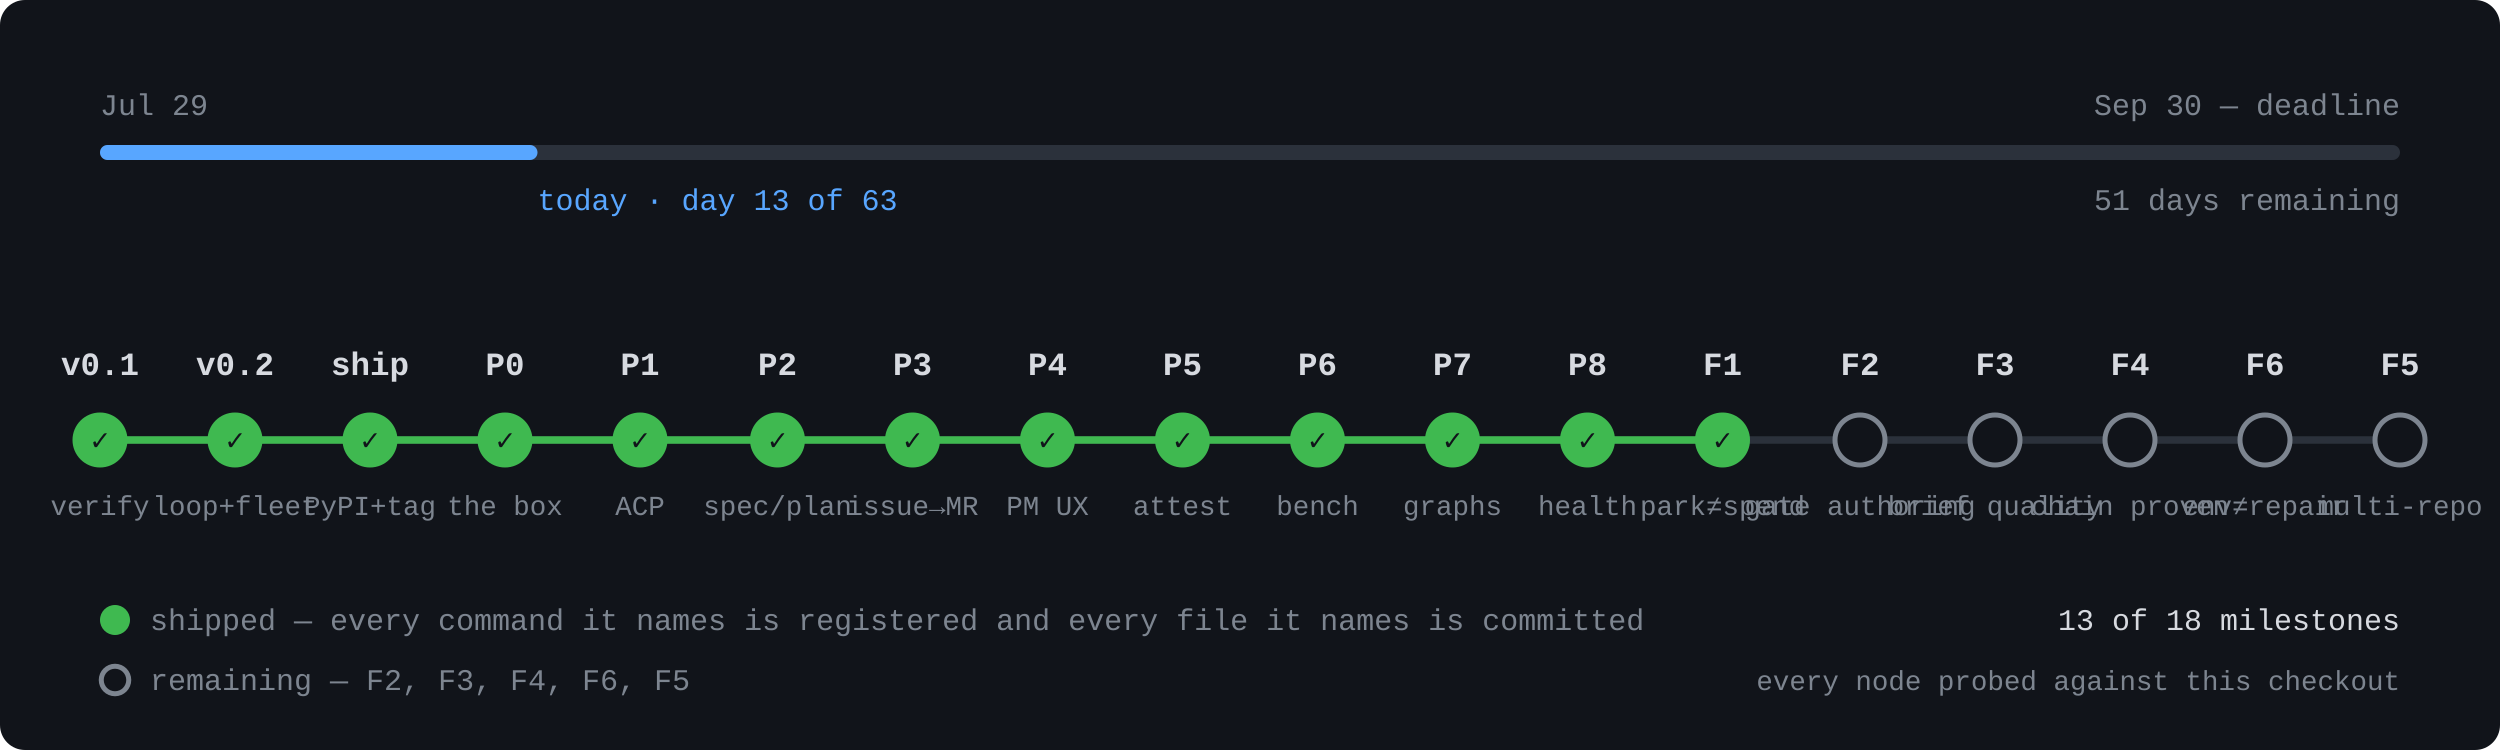
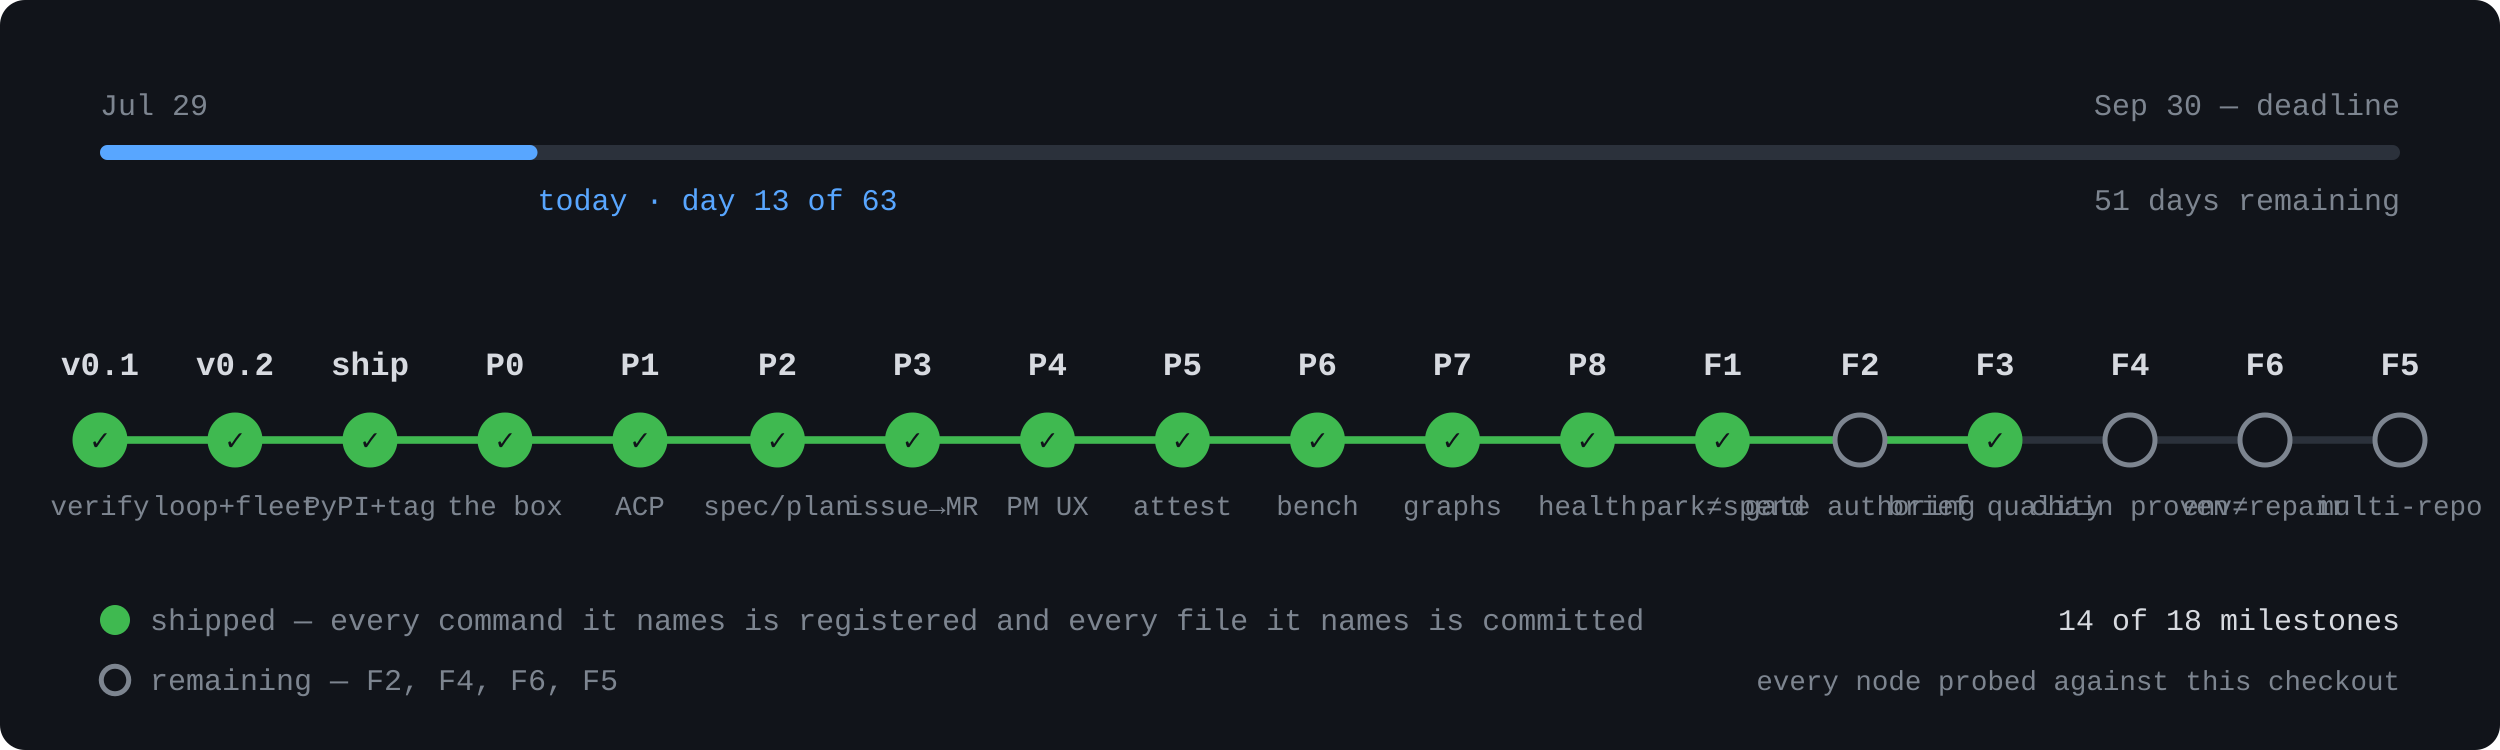
- <svg xmlns="http://www.w3.org/2000/svg" width="1000" height="300" viewBox="0 0 1000 300" font-family="ui-monospace,SFMono-Regular,'SF Mono',Menlo,Consolas,'Liberation Mono',monospace" role="img" aria-label="Wringer roadmap — 13 of 18 milestones shipped">
+ <svg xmlns="http://www.w3.org/2000/svg" width="1000" height="300" viewBox="0 0 1000 300" font-family="ui-monospace,SFMono-Regular,'SF Mono',Menlo,Consolas,'Liberation Mono',monospace" role="img" aria-label="Wringer roadmap — 14 of 18 milestones shipped">
  <rect width="100%" height="100%" rx="10" fill="#11141a" />
  <text x="40" y="46" fill="#7d8590" font-size="12">Jul 29</text>
  <text x="960" y="46" fill="#7d8590" font-size="12" text-anchor="end">Sep 30 — deadline</text>
  <rect x="40" y="58" width="920" height="6" rx="3" fill="#2b313b" />
  <rect x="40" y="58" width="175" height="6" rx="3" fill="#58a6ff" />
  <text x="215" y="84" fill="#58a6ff" font-size="12">today · day 13 of 63</text>
  <text x="960" y="84" fill="#7d8590" font-size="12" text-anchor="end">51 days remaining</text>
  <line x1="40" y1="176" x2="960" y2="176" stroke="#2b313b" stroke-width="3" />
-   <line x1="40" y1="176" x2="689" y2="176" stroke="#3fb950" stroke-width="3" />
+   <line x1="40" y1="176" x2="798" y2="176" stroke="#3fb950" stroke-width="3" />
  <text x="40" y="150" fill="#d7dae0" font-size="13" font-weight="600" text-anchor="middle">v0.1</text>
  <circle cx="40" cy="176" r="11" fill="#3fb950" />
  <text x="40" y="180" fill="#11141a" font-size="12" font-weight="700" text-anchor="middle">✓</text>
  <text x="40" y="206" fill="#7d8590" font-size="11" text-anchor="middle">verify</text>
  <text x="94" y="150" fill="#d7dae0" font-size="13" font-weight="600" text-anchor="middle">v0.2</text>
  <circle cx="94" cy="176" r="11" fill="#3fb950" />
  <text x="94" y="180" fill="#11141a" font-size="12" font-weight="700" text-anchor="middle">✓</text>
  <text x="94" y="206" fill="#7d8590" font-size="11" text-anchor="middle">loop+fleet</text>
  <text x="148" y="150" fill="#d7dae0" font-size="13" font-weight="600" text-anchor="middle">ship</text>
  <circle cx="148" cy="176" r="11" fill="#3fb950" />
  <text x="148" y="180" fill="#11141a" font-size="12" font-weight="700" text-anchor="middle">✓</text>
  <text x="148" y="206" fill="#7d8590" font-size="11" text-anchor="middle">PyPI+tag</text>
  <text x="202" y="150" fill="#d7dae0" font-size="13" font-weight="600" text-anchor="middle">P0</text>
  <circle cx="202" cy="176" r="11" fill="#3fb950" />
  <text x="202" y="180" fill="#11141a" font-size="12" font-weight="700" text-anchor="middle">✓</text>
  <text x="202" y="206" fill="#7d8590" font-size="11" text-anchor="middle">the box</text>
  <text x="256" y="150" fill="#d7dae0" font-size="13" font-weight="600" text-anchor="middle">P1</text>
  <circle cx="256" cy="176" r="11" fill="#3fb950" />
  <text x="256" y="180" fill="#11141a" font-size="12" font-weight="700" text-anchor="middle">✓</text>
  <text x="256" y="206" fill="#7d8590" font-size="11" text-anchor="middle">ACP</text>
  <text x="311" y="150" fill="#d7dae0" font-size="13" font-weight="600" text-anchor="middle">P2</text>
  <circle cx="311" cy="176" r="11" fill="#3fb950" />
  <text x="311" y="180" fill="#11141a" font-size="12" font-weight="700" text-anchor="middle">✓</text>
  <text x="311" y="206" fill="#7d8590" font-size="11" text-anchor="middle">spec/plan</text>
  <text x="365" y="150" fill="#d7dae0" font-size="13" font-weight="600" text-anchor="middle">P3</text>
  <circle cx="365" cy="176" r="11" fill="#3fb950" />
  <text x="365" y="180" fill="#11141a" font-size="12" font-weight="700" text-anchor="middle">✓</text>
  <text x="365" y="206" fill="#7d8590" font-size="11" text-anchor="middle">issue→MR</text>
  <text x="419" y="150" fill="#d7dae0" font-size="13" font-weight="600" text-anchor="middle">P4</text>
  <circle cx="419" cy="176" r="11" fill="#3fb950" />
  <text x="419" y="180" fill="#11141a" font-size="12" font-weight="700" text-anchor="middle">✓</text>
  <text x="419" y="206" fill="#7d8590" font-size="11" text-anchor="middle">PM UX</text>
  <text x="473" y="150" fill="#d7dae0" font-size="13" font-weight="600" text-anchor="middle">P5</text>
  <circle cx="473" cy="176" r="11" fill="#3fb950" />
  <text x="473" y="180" fill="#11141a" font-size="12" font-weight="700" text-anchor="middle">✓</text>
  <text x="473" y="206" fill="#7d8590" font-size="11" text-anchor="middle">attest</text>
  <text x="527" y="150" fill="#d7dae0" font-size="13" font-weight="600" text-anchor="middle">P6</text>
  <circle cx="527" cy="176" r="11" fill="#3fb950" />
  <text x="527" y="180" fill="#11141a" font-size="12" font-weight="700" text-anchor="middle">✓</text>
  <text x="527" y="206" fill="#7d8590" font-size="11" text-anchor="middle">bench</text>
  <text x="581" y="150" fill="#d7dae0" font-size="13" font-weight="600" text-anchor="middle">P7</text>
  <circle cx="581" cy="176" r="11" fill="#3fb950" />
  <text x="581" y="180" fill="#11141a" font-size="12" font-weight="700" text-anchor="middle">✓</text>
  <text x="581" y="206" fill="#7d8590" font-size="11" text-anchor="middle">graphs</text>
  <text x="635" y="150" fill="#d7dae0" font-size="13" font-weight="600" text-anchor="middle">P8</text>
  <circle cx="635" cy="176" r="11" fill="#3fb950" />
  <text x="635" y="180" fill="#11141a" font-size="12" font-weight="700" text-anchor="middle">✓</text>
  <text x="635" y="206" fill="#7d8590" font-size="11" text-anchor="middle">health</text>
  <text x="689" y="150" fill="#d7dae0" font-size="13" font-weight="600" text-anchor="middle">F1</text>
  <circle cx="689" cy="176" r="11" fill="#3fb950" />
  <text x="689" y="180" fill="#11141a" font-size="12" font-weight="700" text-anchor="middle">✓</text>
  <text x="689" y="206" fill="#7d8590" font-size="11" text-anchor="middle">park≠spend</text>
  <text x="744" y="150" fill="#d7dae0" font-size="13" font-weight="600" text-anchor="middle">F2</text>
  <circle cx="744" cy="176" r="10" fill="#11141a" stroke="#7d8590" stroke-width="2" />
  <text x="744" y="206" fill="#7d8590" font-size="11" text-anchor="middle">gate authoring</text>
  <text x="798" y="150" fill="#d7dae0" font-size="13" font-weight="600" text-anchor="middle">F3</text>
-   <circle cx="798" cy="176" r="10" fill="#11141a" stroke="#7d8590" stroke-width="2" />
+   <circle cx="798" cy="176" r="11" fill="#3fb950" />
+   <text x="798" y="180" fill="#11141a" font-size="12" font-weight="700" text-anchor="middle">✓</text>
  <text x="798" y="206" fill="#7d8590" font-size="11" text-anchor="middle">brief quality</text>
  <text x="852" y="150" fill="#d7dae0" font-size="13" font-weight="600" text-anchor="middle">F4</text>
  <circle cx="852" cy="176" r="10" fill="#11141a" stroke="#7d8590" stroke-width="2" />
  <text x="852" y="206" fill="#7d8590" font-size="11" text-anchor="middle">chain proven</text>
  <text x="906" y="150" fill="#d7dae0" font-size="13" font-weight="600" text-anchor="middle">F6</text>
  <circle cx="906" cy="176" r="10" fill="#11141a" stroke="#7d8590" stroke-width="2" />
  <text x="906" y="206" fill="#7d8590" font-size="11" text-anchor="middle">env≠repair</text>
  <text x="960" y="150" fill="#d7dae0" font-size="13" font-weight="600" text-anchor="middle">F5</text>
  <circle cx="960" cy="176" r="10" fill="#11141a" stroke="#7d8590" stroke-width="2" />
  <text x="960" y="206" fill="#7d8590" font-size="11" text-anchor="middle">multi-repo</text>
  <circle cx="46" cy="248" r="6" fill="#3fb950" />
  <text x="60" y="252" fill="#7d8590" font-size="12">shipped — every command it names is registered and every file it names is committed</text>
  <circle cx="46" cy="272" r="5.5" fill="#11141a" stroke="#7d8590" stroke-width="2" />
-   <text x="60" y="276" fill="#7d8590" font-size="12">remaining — F2, F3, F4, F6, F5</text>
-   <text x="960" y="252" fill="#d7dae0" font-size="12" text-anchor="end">13 of 18 milestones</text>
+   <text x="60" y="276" fill="#7d8590" font-size="12">remaining — F2, F4, F6, F5</text>
+   <text x="960" y="252" fill="#d7dae0" font-size="12" text-anchor="end">14 of 18 milestones</text>
  <text x="960" y="276" fill="#7d8590" font-size="11" text-anchor="end">every node probed against this checkout</text>
</svg>
